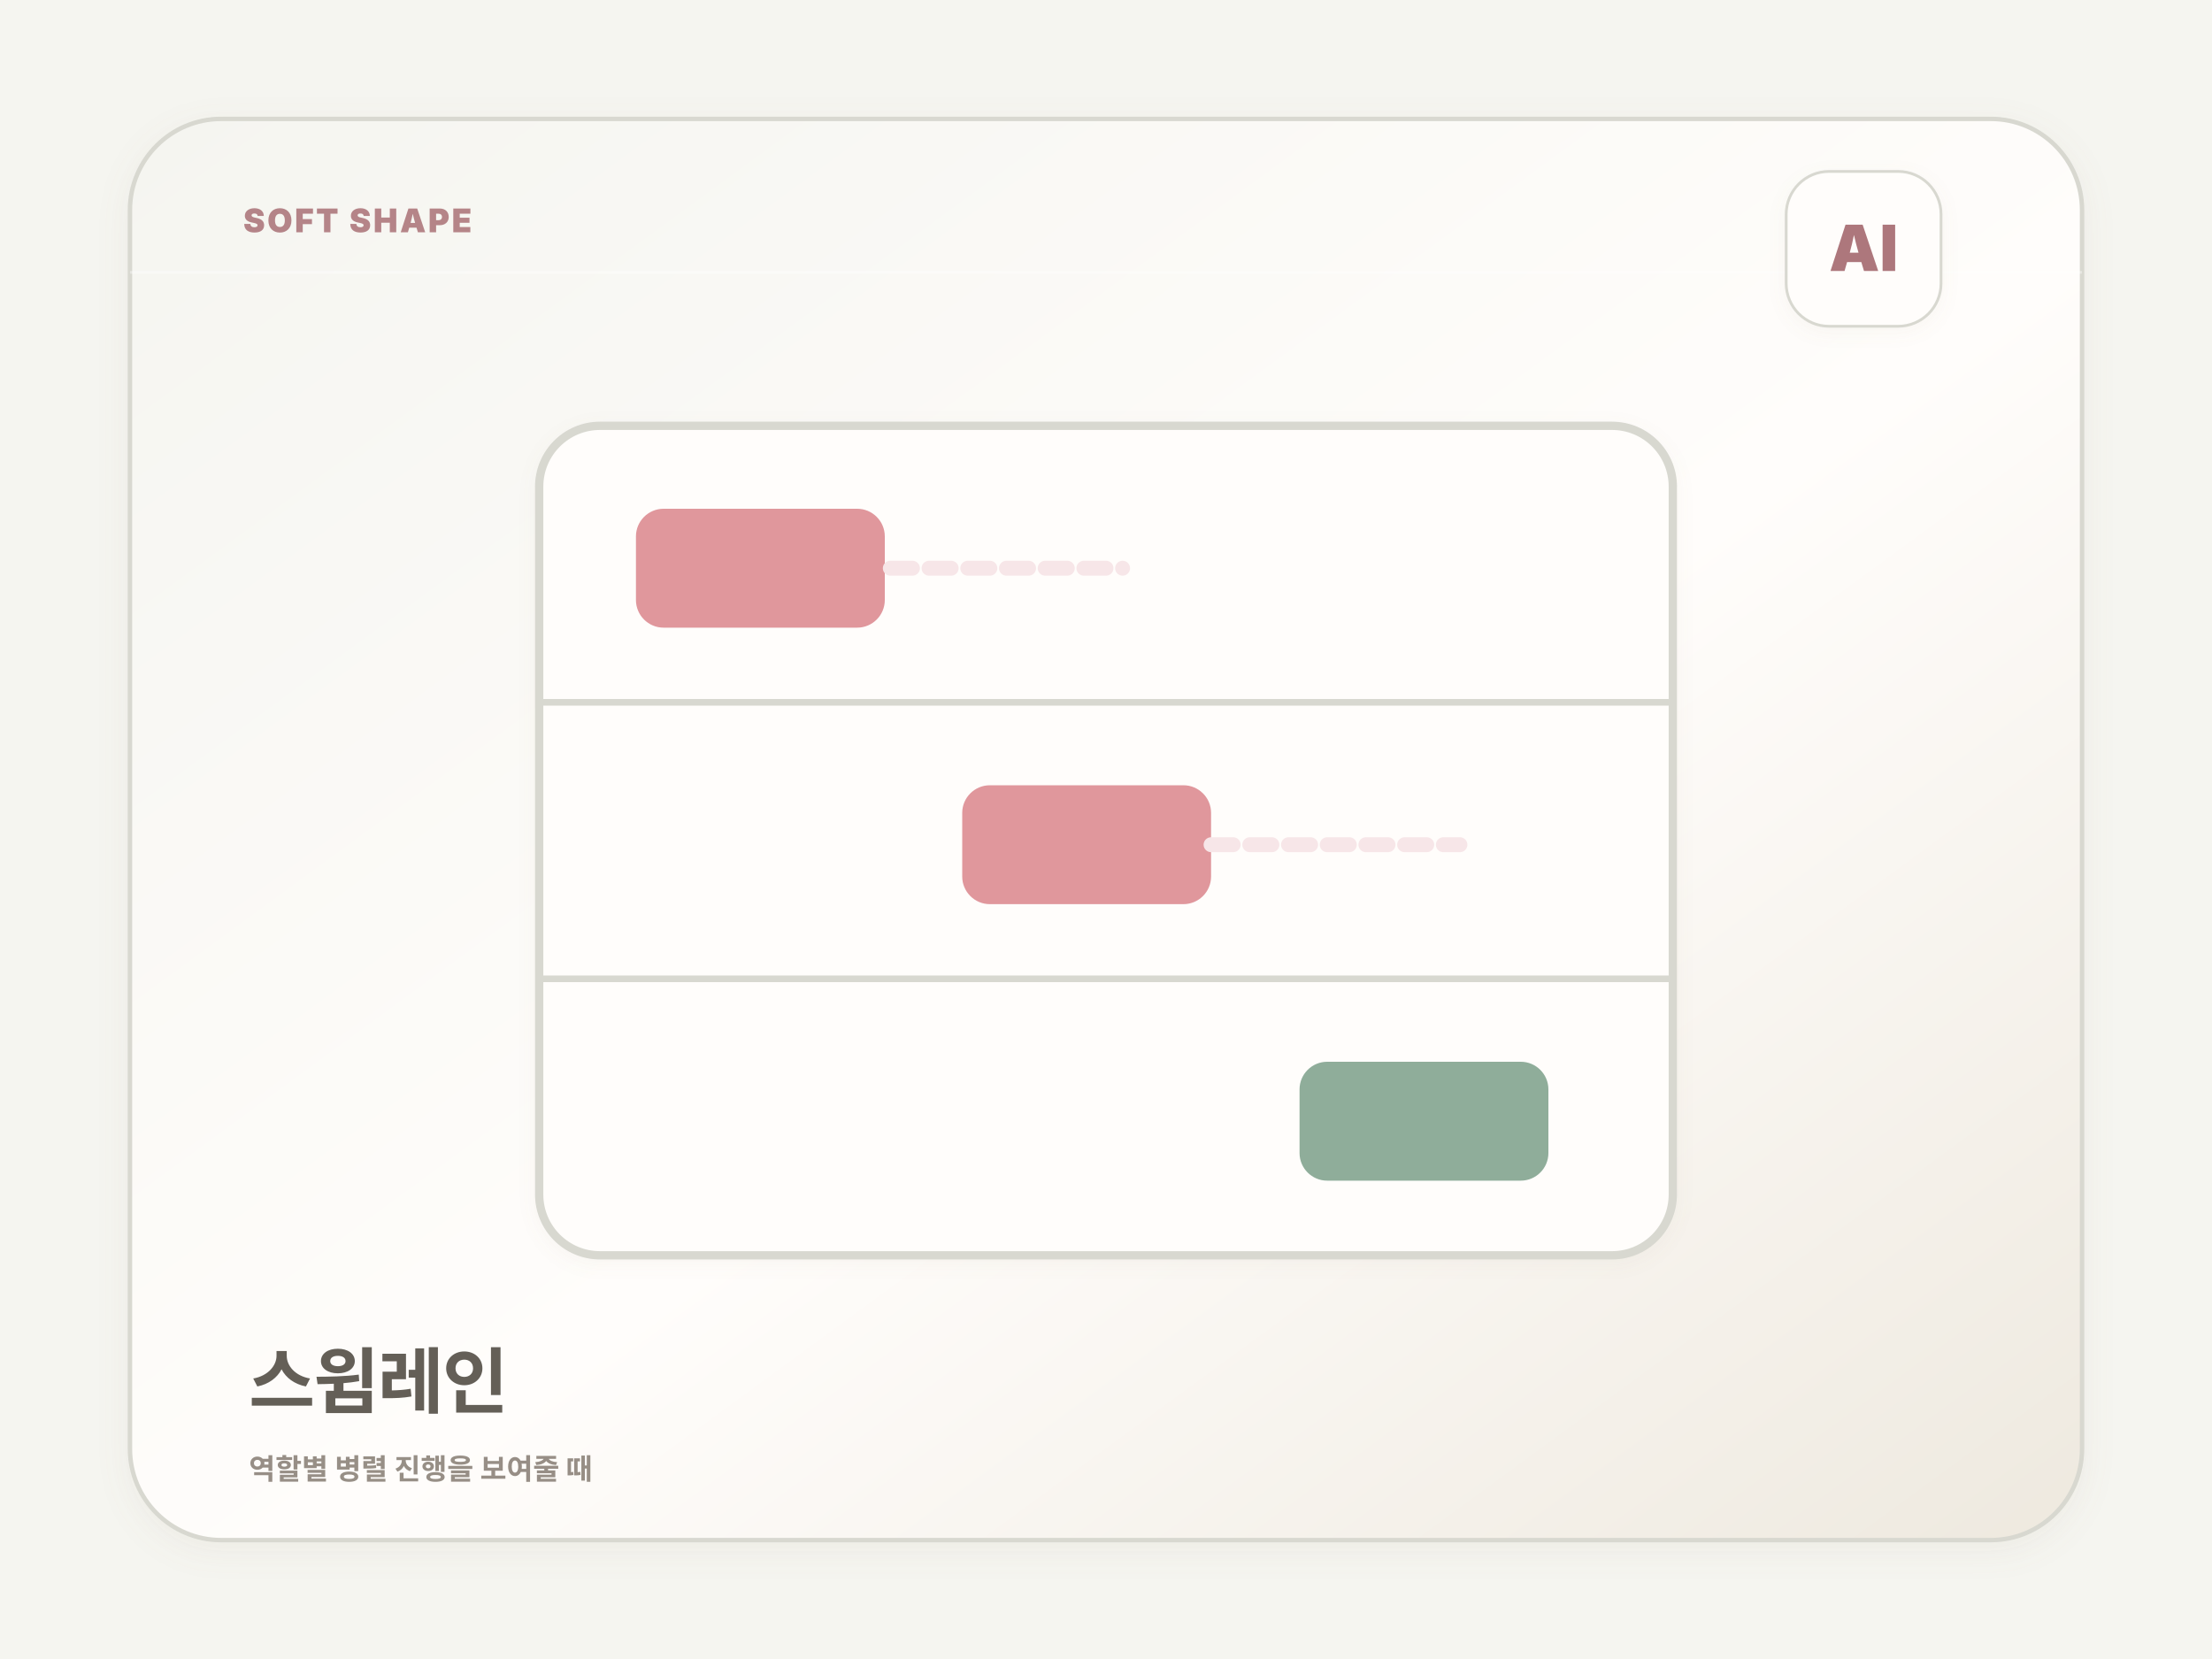
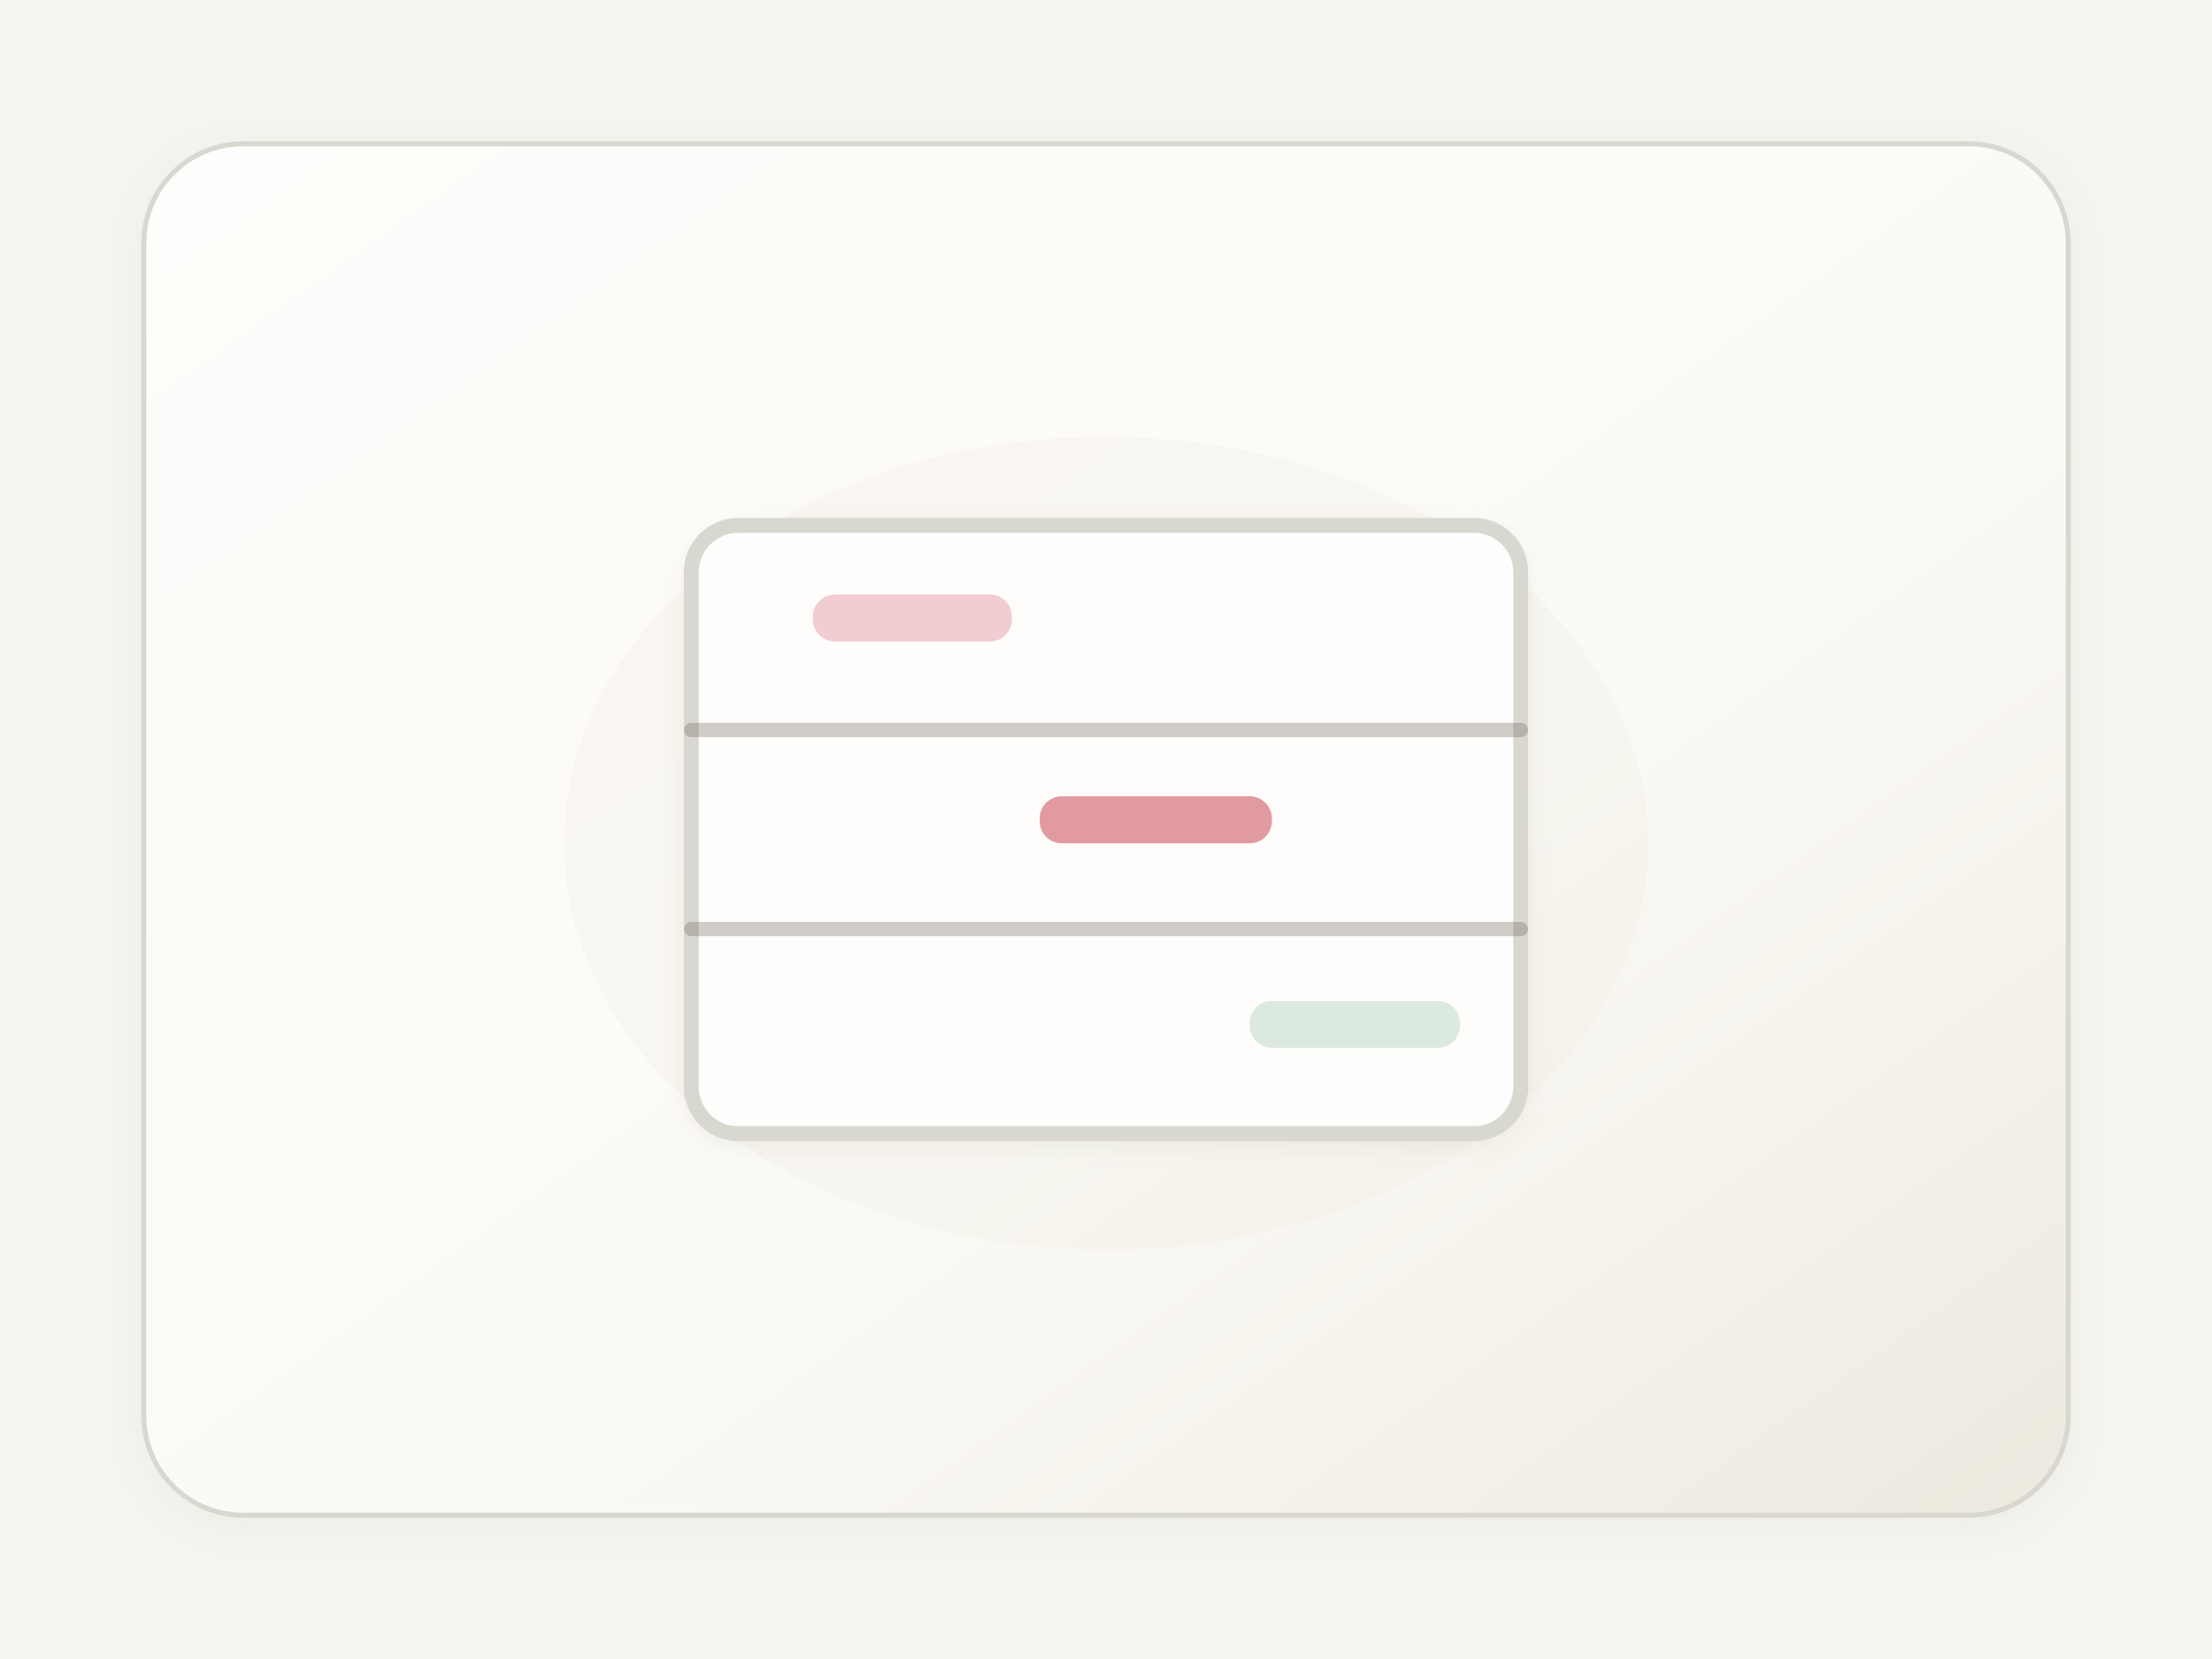
- <svg xmlns="http://www.w3.org/2000/svg" data-theme="final_20260604-soft-editorial" width="8000" height="6000" viewBox="0 0 8000 6000" role="img" aria-labelledby="title desc">
+ <svg xmlns="http://www.w3.org/2000/svg" data-theme="final_20260604-soft-editorial-v2" width="8000" height="6000" viewBox="0 0 8000 6000" role="img" aria-labelledby="title desc">
  <defs>
-     <linearGradient id="bg" x1="0" y1="0" x2="1" y2="1">
-       <stop offset="0" stop-color="#f5f5f0" />
-       <stop offset=".55" stop-color="#fffdfb" />
+     <linearGradient id="paper" x1="0" y1="0" x2="1" y2="1">
+       <stop offset="0" stop-color="#fffdfb" />
+       <stop offset=".58" stop-color="#fbfaf6" />
      <stop offset="1" stop-color="#eee9df" />
    </linearGradient>
-     <linearGradient id="orangeSoft" x1="0" y1="0" x2="1" y2="1">
-       <stop stop-color="#f2d4d7" />
+     <linearGradient id="rose" x1="0" y1="0" x2="1" y2="1">
+       <stop stop-color="#f1ccd0" />
      <stop offset="1" stop-color="#d77a82" />
    </linearGradient>
-     <linearGradient id="purpleSoft" x1="0" y1="0" x2="1" y2="1">
-       <stop stop-color="#f7e6e8" />
-       <stop offset="1" stop-color="#d77a82" />
-     </linearGradient>
-     <linearGradient id="mintSoft" x1="0" y1="0" x2="1" y2="1">
-       <stop stop-color="#f3f8f4" />
+     <linearGradient id="sage" x1="0" y1="0" x2="1" y2="1">
+       <stop stop-color="#dce9df" />
      <stop offset="1" stop-color="#6f967f" />
    </linearGradient>
-     <filter id="shadow" x="-20%" y="-20%" width="140%" height="150%">
-       <feDropShadow dx="0" dy="32" stdDeviation="54" flood-color="#a0917e" flood-opacity=".10" />
+     <linearGradient id="gold" x1="0" y1="0" x2="1" y2="1">
+       <stop stop-color="#f3e4c2" />
+       <stop offset="1" stop-color="#d7a655" />
+     </linearGradient>
+     <filter id="cardShadow" x="-20%" y="-20%" width="140%" height="150%">
+       <feDropShadow dx="0" dy="34" stdDeviation="58" flood-color="#a0917e" flood-opacity=".10" />
    </filter>
-     <filter id="soft" x="-20%" y="-20%" width="140%" height="140%">
-       <feDropShadow dx="0" dy="18" stdDeviation="30" flood-color="#a0917e" flood-opacity=".07" />
+     <filter id="softShadow" x="-25%" y="-25%" width="150%" height="150%">
+       <feDropShadow dx="0" dy="22" stdDeviation="34" flood-color="#a0917e" flood-opacity=".11" />
    </filter>
-     <style>.k{font:850 118px -apple-system,BlinkMacSystemFont,'Pretendard','Segoe UI',sans-serif;fill:#9b5960;letter-spacing:8px;opacity:.72}.t{font:850 260px -apple-system,BlinkMacSystemFont,'Pretendard','Apple SD Gothic Neo','Segoe UI',sans-serif;fill:#4b463e;letter-spacing:-6px;opacity:.86}.s{font:600 104px -apple-system,BlinkMacSystemFont,'Pretendard','Segoe UI',sans-serif;fill:#7a7065;opacity:.78}</style>
+     <style>
+     .stroke{fill:none;stroke:#6a6258;stroke-width:84;stroke-linecap:round;stroke-linejoin:round;opacity:.48}
+     .thin{fill:none;stroke:#6a6258;stroke-width:52;stroke-linecap:round;stroke-linejoin:round;opacity:.32}
+     .rose{fill:#d77a82}.rose-soft{fill:#f1ccd0}.sage{fill:#6f967f}.sage-soft{fill:#dce9df}.gold{fill:#d7a655}.gold-soft{fill:#f3e4c2}
+     .paper{fill:#fffdfb}.line{stroke:#d8d8d0}.motif{filter:url(#softShadow)}
+   </style>
  </defs>
  <rect width="8000" height="6000" fill="#f5f5f0" />
-   <rect x="470" y="430" width="7060" height="5140" rx="330" fill="url(#bg)" stroke="#d8d8d0" stroke-width="16" filter="url(#shadow)" />
-   <rect x="470" y="980" width="7060" height="10" fill="#fff" opacity=".36" />
-   <text x="880" y="840" class="k">SOFT SHAPE</text>
-   <rect x="6460" y="620" width="560" height="560" rx="155" fill="#fffdfb" stroke="#d8d8d0" stroke-width="10" filter="url(#soft)" />
-   <text x="6740" y="980" text-anchor="middle" font-family="-apple-system,BlinkMacSystemFont,'Pretendard','Apple SD Gothic Neo','Segoe UI',sans-serif" font-size="230" font-weight="850" fill="#9b5960" opacity=".82">AI</text>
-   <g>
-     <rect x="1950" y="1540" width="4100" height="3000" rx="220" fill="#fffdfb" stroke="#d8d8d0" stroke-width="30" filter="url(#soft)" />
-     <path d="M1950 2540h4100M1950 3540h4100" stroke="#d8d8d0" stroke-width="24" />
-     <rect x="2300" y="1840" width="900" height="430" rx="100" fill="#d77a82" opacity=".78" />
-     <rect x="3480" y="2840" width="900" height="430" rx="100" fill="#d77a82" opacity=".78" />
-     <rect x="4700" y="3840" width="900" height="430" rx="100" fill="#6f967f" opacity=".78" />
-     <path d="M3220 2055h840M4380 3055h900" stroke="#f7e6e8" stroke-width="54" stroke-dasharray="80 60" stroke-linecap="round" />
+   <rect x="520" y="520" width="6960" height="4960" rx="360" fill="url(#paper)" stroke="#d8d8d0" stroke-width="18" filter="url(#cardShadow)" />
+   <ellipse cx="4000" cy="3050" rx="1960" ry="1470" fill="#eee9df" opacity=".28" />
+   <g class="motif" transform="translate(4000 3000)">
+     <rect x="-1500" y="-1100" width="3000" height="2200" rx="170" fill="#fffdfb" stroke="#d8d8d0" stroke-width="54" />
+     <path class="thin" d="M-1500 -360H1500M-1500 360H1500" />
+     <rect x="-1060" y="-850" width="720" height="170" rx="80" fill="#f1ccd0" />
+     <rect x="-240" y="-120" width="840" height="170" rx="80" fill="#d77a82" opacity=".75" />
+     <rect x="520" y="620" width="760" height="170" rx="80" fill="#dce9df" />
  </g>
-   <text x="900" y="5090" class="t">스윔레인</text>
-   <text x="900" y="5350" class="s">역할별 병렬 진행을 보여줄 때</text>
</svg>
